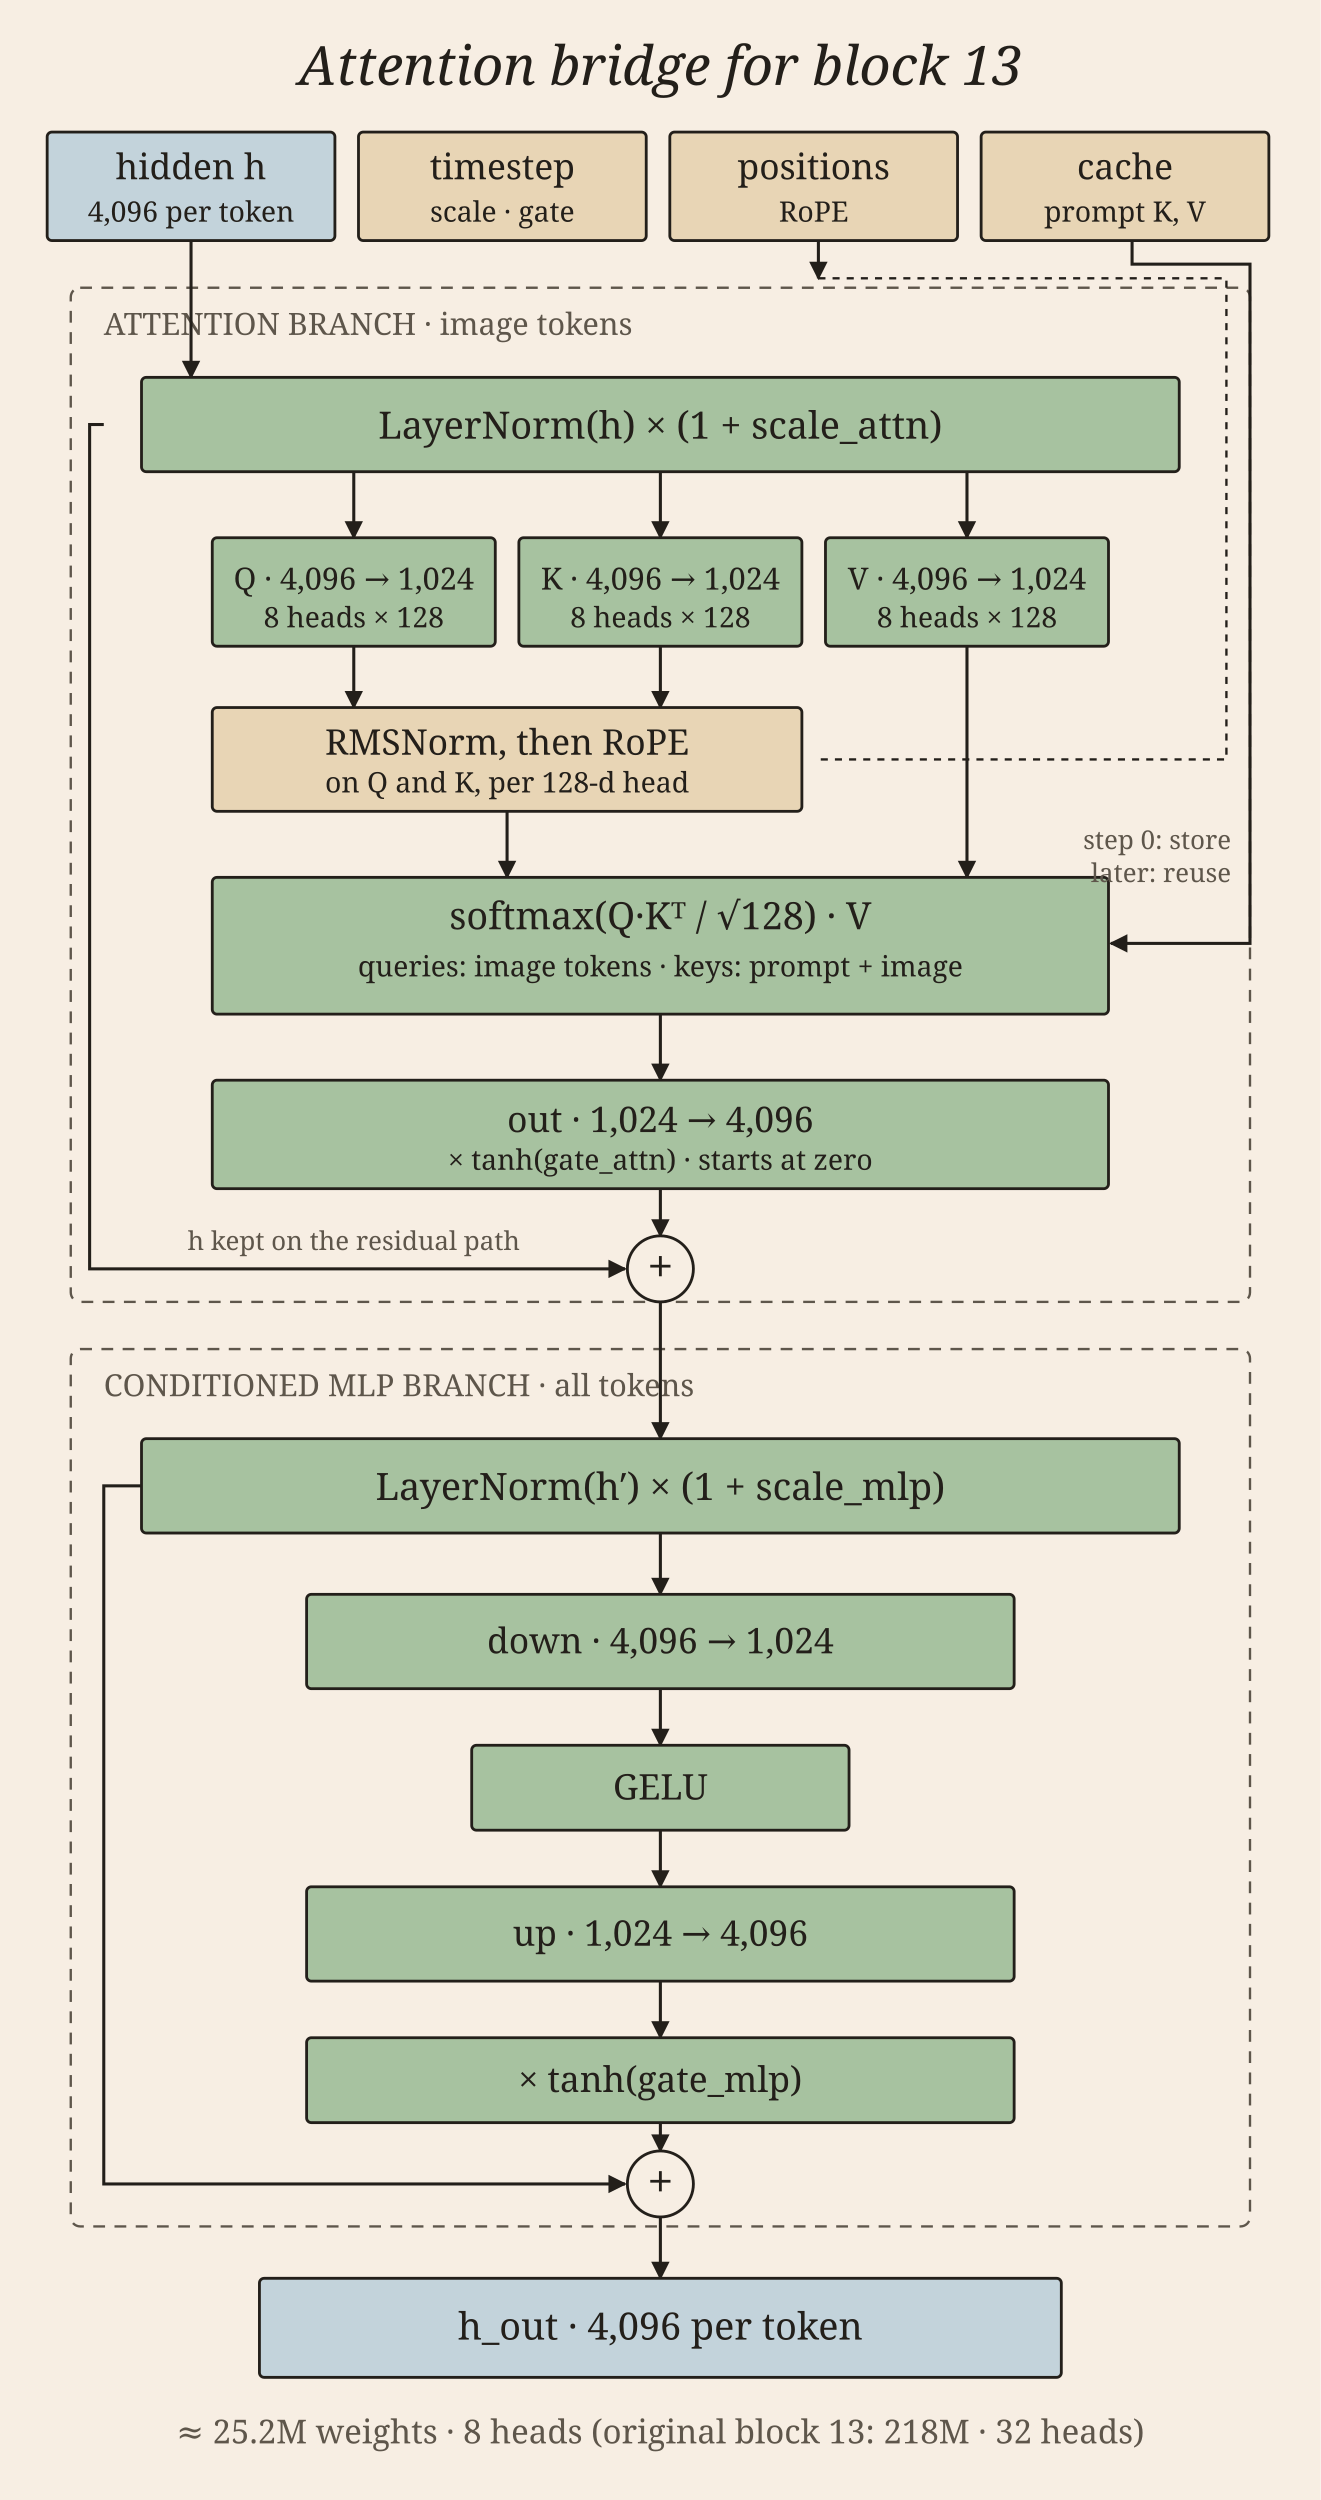
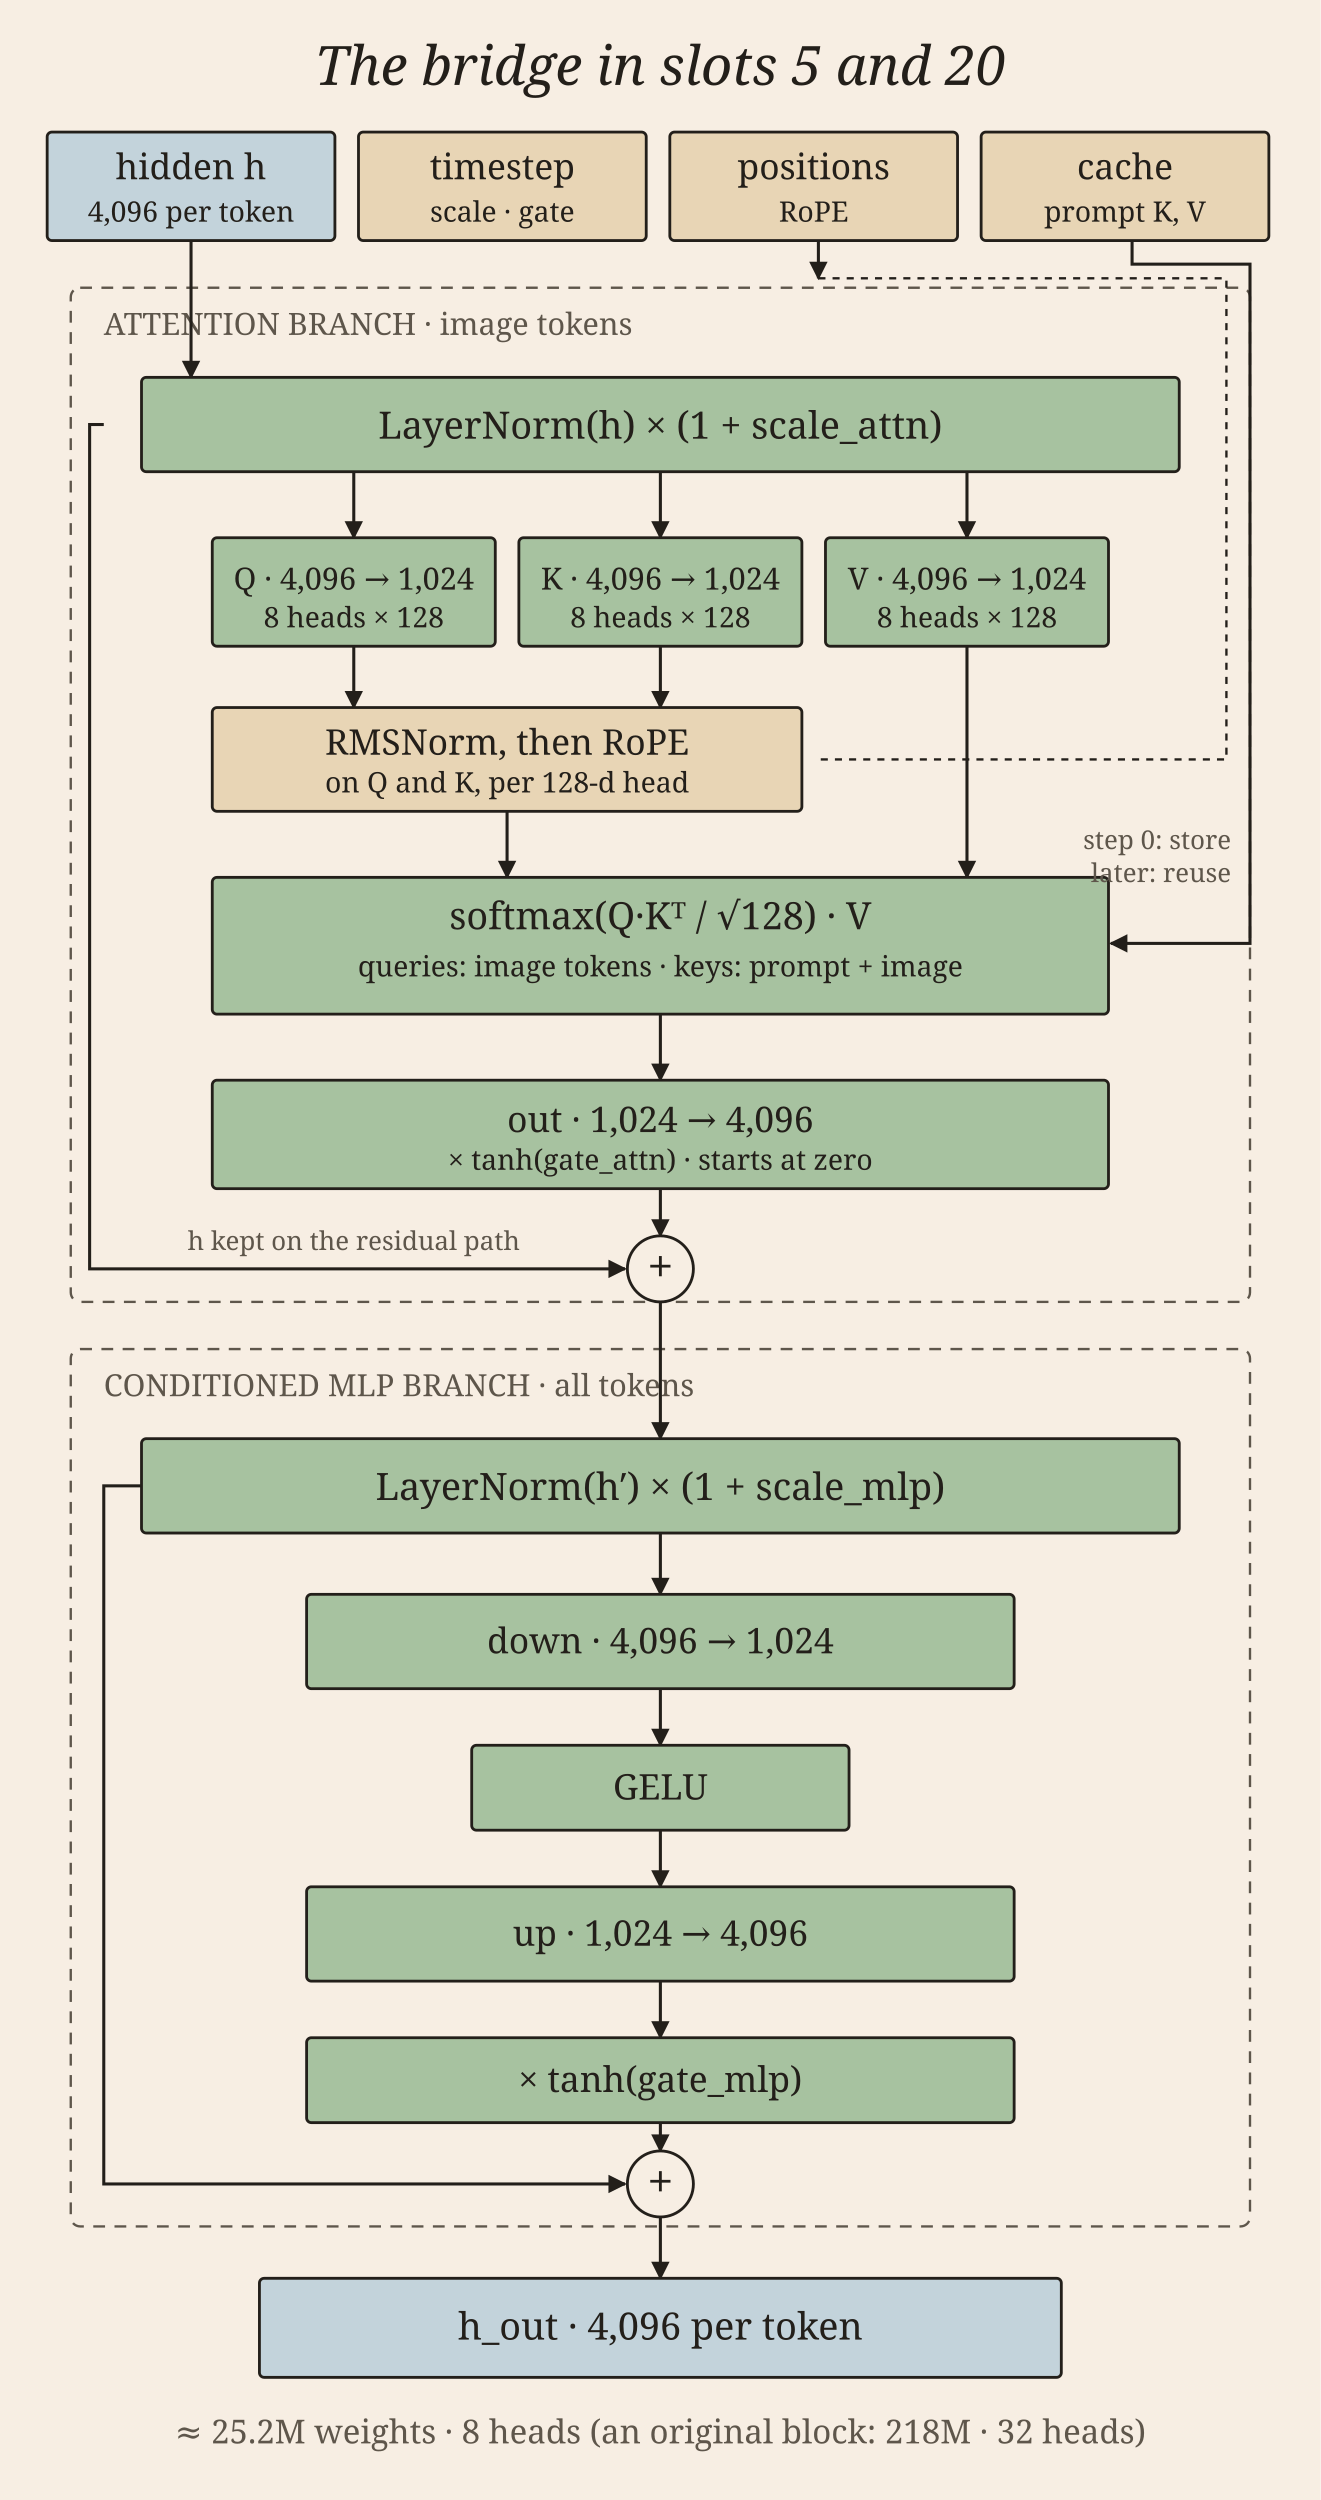
<svg xmlns="http://www.w3.org/2000/svg" viewBox="0 0 560 1060" role="img" aria-labelledby="t d">
  <defs>
    <marker id="arrow" viewBox="0 0 10 10" refX="9" refY="5" markerWidth="6" markerHeight="6" orient="auto-start-reverse">
      <path d="M0 0 L10 5 L0 10" fill="#231F1A" />
    </marker>
  </defs>
  <rect width="560" height="1060" fill="#F7EEE3" />
  <g font-family="Georgia,serif">
-     <text x="280.0" y="36" font-size="23" text-anchor="middle" fill="#231F1A" font-style="italic">Attention bridge for block 13</text>
+     <text x="280.0" y="36" font-size="23" text-anchor="middle" fill="#231F1A" font-style="italic">The bridge in slots 5 and 20</text>
    <rect x="20" y="56" width="122" height="46" rx="2" fill="#C3D3DB" stroke="#231F1A" stroke-width="1.2" />
    <text x="81" y="76" font-size="15" text-anchor="middle" fill="#231F1A">hidden h</text>
    <text x="81" y="94" font-size="12" text-anchor="middle" fill="#231F1A">4,096 per token</text>
    <rect x="152" y="56" width="122" height="46" rx="2" fill="#E8D5B5" stroke="#231F1A" stroke-width="1.2" />
    <text x="213" y="76" font-size="15" text-anchor="middle" fill="#231F1A">timestep</text>
    <text x="213" y="94" font-size="12" text-anchor="middle" fill="#231F1A">scale · gate</text>
    <rect x="284" y="56" width="122" height="46" rx="2" fill="#E8D5B5" stroke="#231F1A" stroke-width="1.2" />
    <text x="345" y="76" font-size="15" text-anchor="middle" fill="#231F1A">positions</text>
    <text x="345" y="94" font-size="12" text-anchor="middle" fill="#231F1A">RoPE</text>
    <rect x="416" y="56" width="122" height="46" rx="2" fill="#E8D5B5" stroke="#231F1A" stroke-width="1.2" />
    <text x="477" y="76" font-size="15" text-anchor="middle" fill="#231F1A">cache</text>
    <text x="477" y="94" font-size="12" text-anchor="middle" fill="#231F1A">prompt K, V</text>
    <rect x="30" y="122" width="500" height="430" rx="4" fill="none" stroke="#5E564B" stroke-dasharray="5 4" />
    <text x="44" y="142" font-size="13" text-anchor="start" fill="#5E564B">ATTENTION BRANCH · image tokens</text>
    <path d="M81 102 V160" stroke="#231F1A" stroke-width="1.3" fill="none" marker-end="url(#arrow)" />
    <rect x="60" y="160" width="440" height="40" rx="2" fill="#A7C2A0" stroke="#231F1A" stroke-width="1.2" />
    <text x="280" y="186" font-size="16" text-anchor="middle" fill="#231F1A">LayerNorm(h) × (1 + scale_attn)</text>
    <path d="M150 200 V228" stroke="#231F1A" stroke-width="1.3" fill="none" marker-end="url(#arrow)" />
    <path d="M280 200 V228" stroke="#231F1A" stroke-width="1.3" fill="none" marker-end="url(#arrow)" />
    <path d="M410 200 V228" stroke="#231F1A" stroke-width="1.3" fill="none" marker-end="url(#arrow)" />
    <rect x="90" y="228" width="120" height="46" rx="2" fill="#A7C2A0" stroke="#231F1A" stroke-width="1.2" />
    <text x="150" y="250" font-size="13" text-anchor="middle" fill="#231F1A">Q · 4,096 → 1,024</text>
    <text x="150" y="266" font-size="12" text-anchor="middle" fill="#231F1A">8 heads × 128</text>
    <rect x="220" y="228" width="120" height="46" rx="2" fill="#A7C2A0" stroke="#231F1A" stroke-width="1.2" />
    <text x="280" y="250" font-size="13" text-anchor="middle" fill="#231F1A">K · 4,096 → 1,024</text>
    <text x="280" y="266" font-size="12" text-anchor="middle" fill="#231F1A">8 heads × 128</text>
    <rect x="350" y="228" width="120" height="46" rx="2" fill="#A7C2A0" stroke="#231F1A" stroke-width="1.2" />
    <text x="410" y="250" font-size="13" text-anchor="middle" fill="#231F1A">V · 4,096 → 1,024</text>
    <text x="410" y="266" font-size="12" text-anchor="middle" fill="#231F1A">8 heads × 128</text>
    <path d="M150 274 V300" stroke="#231F1A" stroke-width="1.3" fill="none" marker-end="url(#arrow)" />
    <path d="M280 274 V300" stroke="#231F1A" stroke-width="1.3" fill="none" marker-end="url(#arrow)" />
    <rect x="90" y="300" width="250" height="44" rx="2" fill="#E8D5B5" stroke="#231F1A" stroke-width="1.2" />
    <text x="215" y="320" font-size="15" text-anchor="middle" fill="#231F1A">RMSNorm, then RoPE</text>
    <text x="215" y="336" font-size="12" text-anchor="middle" fill="#231F1A">on Q and K, per 128-d head</text>
    <path d="M347 102 V118" stroke="#231F1A" stroke-width="1.3" fill="none" marker-end="url(#arrow)" />
    <path d="M347 118 H520 V322 H346" stroke="#231F1A" stroke-width="1" fill="none" stroke-dasharray="3 3" />
    <path d="M480 102 V112 H530 V400 H471" stroke="#231F1A" stroke-width="1.3" fill="none" marker-end="url(#arrow)" />
    <path d="M215 344 V372" stroke="#231F1A" stroke-width="1.3" fill="none" marker-end="url(#arrow)" />
    <path d="M410 274 V372" stroke="#231F1A" stroke-width="1.3" fill="none" marker-end="url(#arrow)" />
    <rect x="90" y="372" width="380" height="58" rx="2" fill="#A7C2A0" stroke="#231F1A" stroke-width="1.2" />
    <text x="280" y="394" font-size="16" text-anchor="middle" fill="#231F1A">softmax(Q·Kᵀ / √128) · V</text>
    <text x="280" y="414" font-size="12" text-anchor="middle" fill="#231F1A">queries: image tokens · keys: prompt + image</text>
    <text x="522" y="360" font-size="11" text-anchor="end" fill="#5E564B">step 0: store</text>
    <text x="522" y="374" font-size="11" text-anchor="end" fill="#5E564B">later: reuse</text>
    <path d="M280 430 V458" stroke="#231F1A" stroke-width="1.3" fill="none" marker-end="url(#arrow)" />
    <rect x="90" y="458" width="380" height="46" rx="2" fill="#A7C2A0" stroke="#231F1A" stroke-width="1.2" />
    <text x="280" y="480" font-size="15" text-anchor="middle" fill="#231F1A">out · 1,024 → 4,096</text>
    <text x="280" y="496" font-size="12" text-anchor="middle" fill="#231F1A">× tanh(gate_attn) · starts at zero</text>
    <path d="M280 504 V524" stroke="#231F1A" stroke-width="1.3" fill="none" marker-end="url(#arrow)" />
    <circle cx="280" cy="538" r="14" fill="#F7EEE3" stroke="#231F1A" stroke-width="1.2" />
    <text x="280" y="544" font-size="20" text-anchor="middle" fill="#231F1A">+</text>
    <path d="M44 180 H38 V538 H265" stroke="#231F1A" stroke-width="1.3" fill="none" marker-end="url(#arrow)" />
    <text x="150" y="530" font-size="11" text-anchor="middle" fill="#5E564B">h kept on the residual path</text>
    <rect x="30" y="572" width="500" height="372" rx="4" fill="none" stroke="#5E564B" stroke-dasharray="5 4" />
    <text x="44" y="592" font-size="13" text-anchor="start" fill="#5E564B">CONDITIONED MLP BRANCH · all tokens</text>
    <path d="M280 552 V610" stroke="#231F1A" stroke-width="1.3" fill="none" marker-end="url(#arrow)" />
    <rect x="60" y="610" width="440" height="40" rx="2" fill="#A7C2A0" stroke="#231F1A" stroke-width="1.2" />
    <text x="280" y="636" font-size="16" text-anchor="middle" fill="#231F1A">LayerNorm(h′) × (1 + scale_mlp)</text>
    <path d="M280 650 V676" stroke="#231F1A" stroke-width="1.3" fill="none" marker-end="url(#arrow)" />
    <rect x="130" y="676" width="300" height="40" rx="2" fill="#A7C2A0" stroke="#231F1A" stroke-width="1.2" />
    <text x="280" y="701" font-size="15" text-anchor="middle" fill="#231F1A">down · 4,096 → 1,024</text>
    <path d="M280 716 V740" stroke="#231F1A" stroke-width="1.3" fill="none" marker-end="url(#arrow)" />
    <rect x="200" y="740" width="160" height="36" rx="2" fill="#A7C2A0" stroke="#231F1A" stroke-width="1.2" />
    <text x="280" y="763" font-size="15" text-anchor="middle" fill="#231F1A">GELU</text>
    <path d="M280 776 V800" stroke="#231F1A" stroke-width="1.3" fill="none" marker-end="url(#arrow)" />
    <rect x="130" y="800" width="300" height="40" rx="2" fill="#A7C2A0" stroke="#231F1A" stroke-width="1.2" />
    <text x="280" y="825" font-size="15" text-anchor="middle" fill="#231F1A">up · 1,024 → 4,096</text>
    <path d="M280 840 V864" stroke="#231F1A" stroke-width="1.3" fill="none" marker-end="url(#arrow)" />
    <rect x="130" y="864" width="300" height="36" rx="2" fill="#A7C2A0" stroke="#231F1A" stroke-width="1.2" />
    <text x="280" y="887" font-size="15" text-anchor="middle" fill="#231F1A">× tanh(gate_mlp)</text>
    <path d="M280 900 V912" stroke="#231F1A" stroke-width="1.3" fill="none" marker-end="url(#arrow)" />
    <circle cx="280" cy="926" r="14" fill="#F7EEE3" stroke="#231F1A" stroke-width="1.2" />
    <text x="280" y="932" font-size="20" text-anchor="middle" fill="#231F1A">+</text>
    <path d="M60 630 H44 V926 H265" stroke="#231F1A" stroke-width="1.3" fill="none" marker-end="url(#arrow)" />
    <path d="M280 940 V966" stroke="#231F1A" stroke-width="1.3" fill="none" marker-end="url(#arrow)" />
    <rect x="110" y="966" width="340" height="42" rx="2" fill="#C3D3DB" stroke="#231F1A" stroke-width="1.2" />
    <text x="280" y="992" font-size="16" text-anchor="middle" fill="#231F1A">h_out · 4,096 per token</text>
-     <text x="280" y="1036" font-size="14" text-anchor="middle" fill="#5E564B">≈ 25.2M weights · 8 heads   (original block 13: 218M · 32 heads)</text>
+     <text x="280" y="1036" font-size="14" text-anchor="middle" fill="#5E564B">≈ 25.2M weights · 8 heads   (an original block: 218M · 32 heads)</text>
  </g>
</svg>
